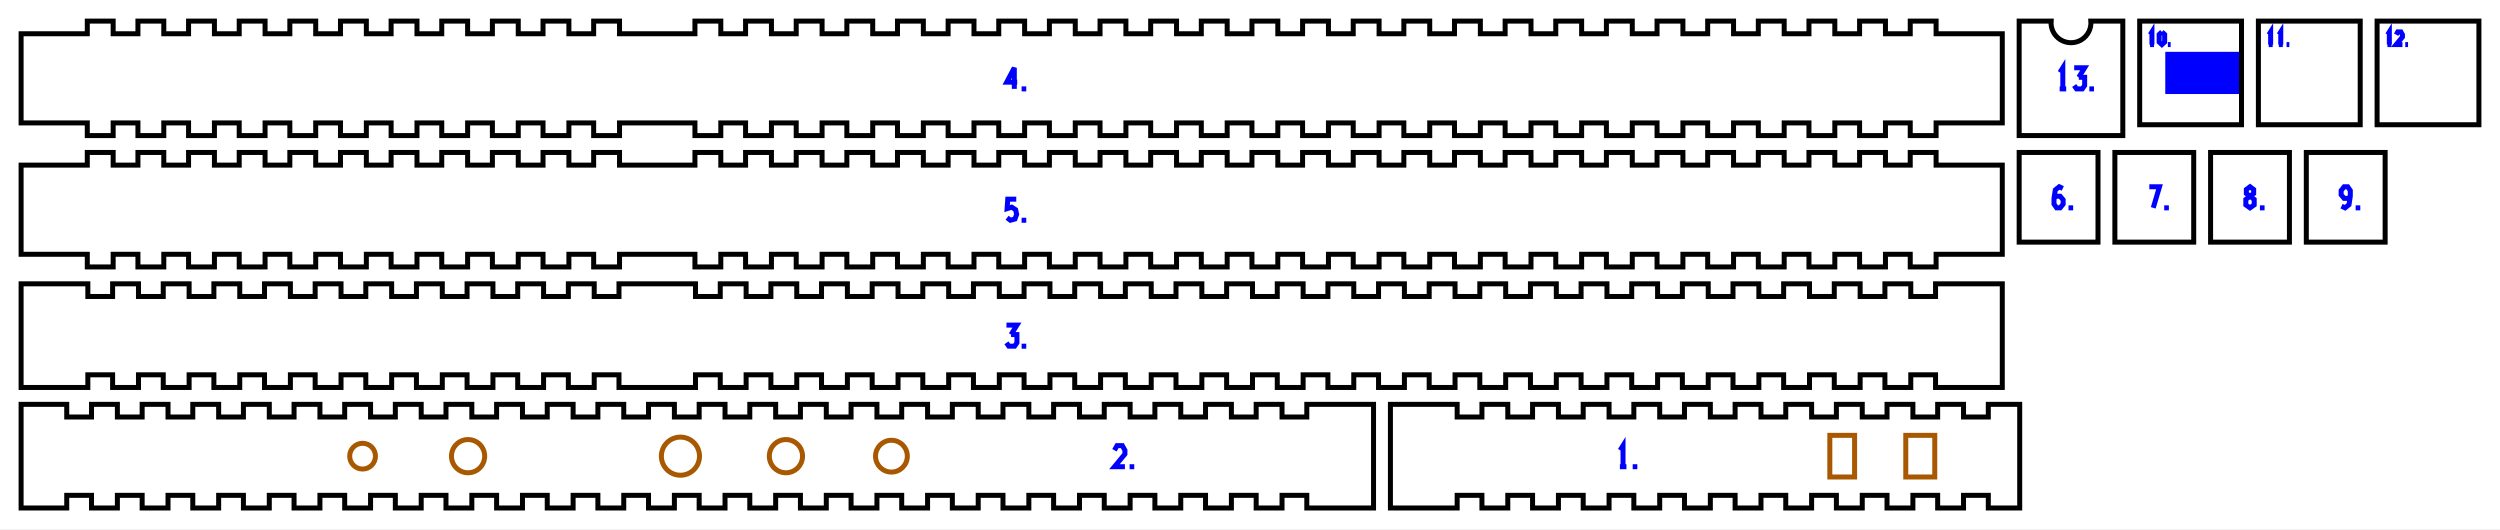
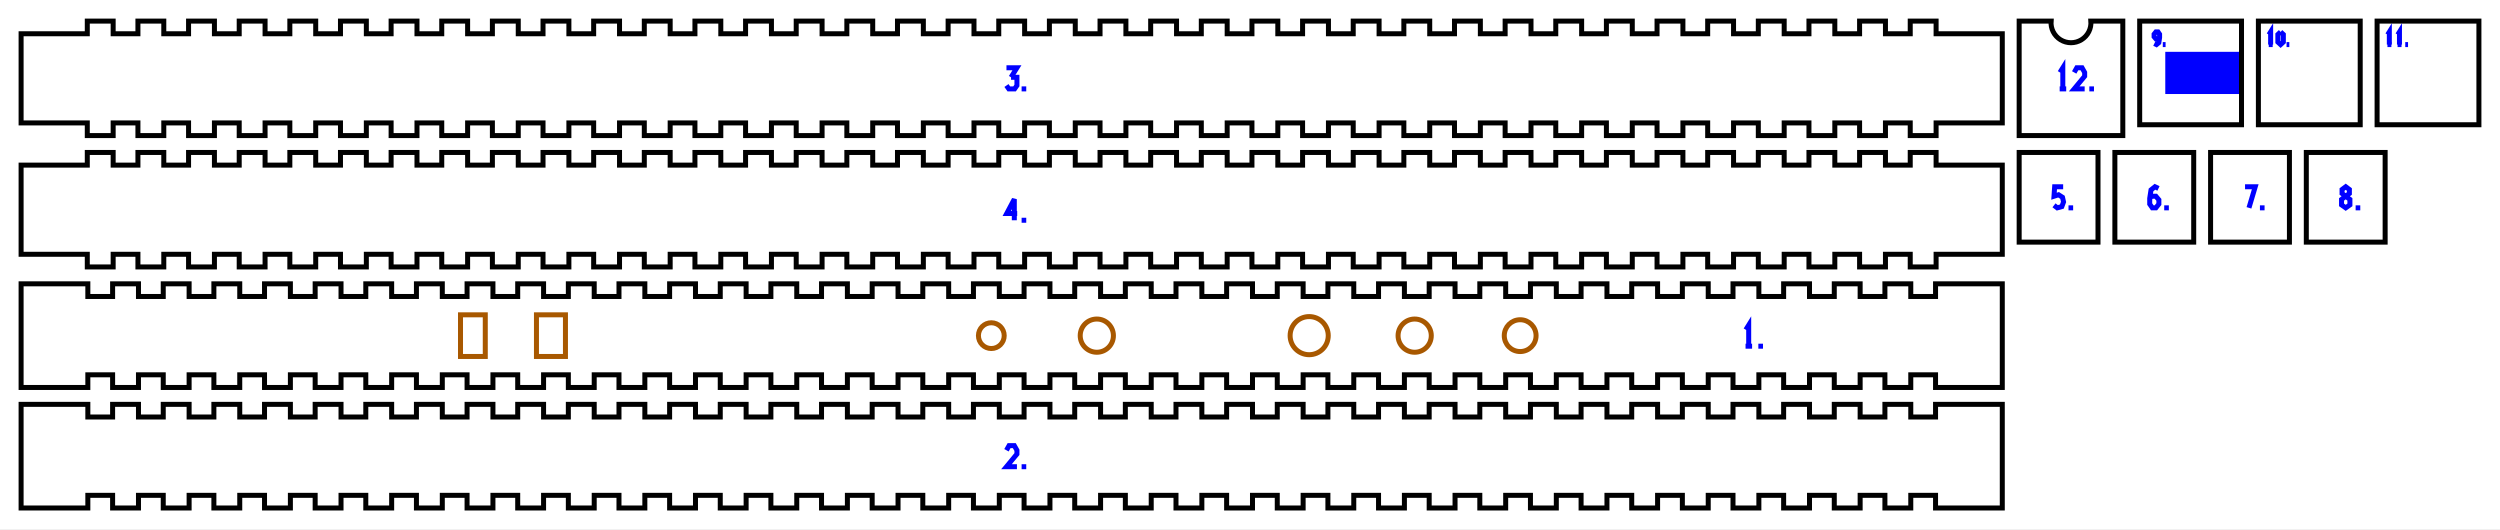
<svg xmlns="http://www.w3.org/2000/svg" width="592.45mm" height="125.38mm" viewBox="0 0 592.45 125.38">
  <rect x="0.0" y="0.0" width="592.45" height="125.38" fill="#ffffff" />
  <g fill="none" stroke="#0000ff" stroke-width="1.185">
-     <path d="M 240.371,21.065 L 240.371,16.065 L 238.573,19.465 L 241.053,19.465" />
+     <path d="M 238.511,16.065 L 240.991,16.065 L 239.596,18.315" />
+     <path d="M 239.596,18.315 L 240.991,18.315 L 240.991,20.265 L 240.433,21.065 L 239.069,21.065 L 238.511,20.265" />
    <path d="M 242.101,21.065 L 243.201,21.065" />
    <path d="M 488.162,17.165 L 488.844,16.065 L 488.844,21.065" />
    <path d="M 488.100,21.065 L 489.650,21.065" />
-     <path d="M 491.542,16.065 L 494.022,16.065 L 492.627,18.315" />
-     <path d="M 492.627,18.315 L 494.022,18.315 L 494.022,20.265 L 493.464,21.065 L 492.100,21.065 L 491.542,20.265" />
+     <path d="M 491.542,17.165 L 492.162,16.065 L 493.402,16.065 L 494.022,17.165 L 494.022,18.065 L 491.542,21.065 L 494.022,21.065" />
    <path d="M 495.132,21.065 L 496.232,21.065" />
-     <path d="M 509.556,8.225 L 509.965,7.565 L 509.965,10.565" />
-     <path d="M 509.519,10.565 L 510.449,10.565" />
-     <path d="M 512.328,7.565 L 512.979,8.165 L 512.979,9.965 L 512.328,10.565 L 511.677,9.965 L 511.677,8.165 L 512.328,7.565" />
-     <path d="M 513.738,10.565 L 514.398,10.565" />
+     <path d="M 510.533,10.325 L 511.035,10.565 L 511.593,10.115 L 511.779,8.915 L 511.779,8.105 L 511.407,7.565 L 510.905,7.565 L 510.477,8.105 L 510.477,8.705 L 510.905,9.215 L 511.500,9.215 L 511.779,8.915" />
+     <path d="M 512.538,10.565 L 513.198,10.565" />
    <path d="M 537.686,8.225 L 538.095,7.565 L 538.095,10.565" />
    <path d="M 537.649,10.565 L 538.579,10.565" />
-     <path d="M 540.086,8.225 L 540.495,7.565 L 540.495,10.565" />
-     <path d="M 540.049,10.565 L 540.979,10.565" />
+     <path d="M 540.458,7.565 L 541.109,8.165 L 541.109,9.965 L 540.458,10.565 L 539.807,9.965 L 539.807,8.165 L 540.458,7.565" />
    <path d="M 541.868,10.565 L 542.528,10.565" />
    <path d="M 565.816,8.225 L 566.225,7.565 L 566.225,10.565" />
    <path d="M 565.779,10.565 L 566.709,10.565" />
-     <path d="M 567.844,8.225 L 568.216,7.565 L 568.960,7.565 L 569.332,8.225 L 569.332,8.765 L 567.844,10.565 L 569.332,10.565" />
+     <path d="M 568.216,8.225 L 568.625,7.565 L 568.625,10.565" />
+     <path d="M 568.179,10.565 L 569.109,10.565" />
    <path d="M 569.998,10.565 L 570.658,10.565" />
-     <path d="M 240.836,47.195 L 238.821,47.195 L 238.666,49.445 L 239.751,49.095 L 240.681,49.695 L 240.929,50.795 L 240.526,51.895 L 239.441,52.195 L 238.666,51.595" />
+     <path d="M 240.371,52.195 L 240.371,47.195 L 238.573,50.595 L 241.053,50.595" />
    <path d="M 242.101,52.195 L 243.201,52.195" />
-     <path d="M 488.834,44.655 L 487.997,44.255 L 487.067,45.005 L 486.757,47.005 L 486.757,48.355 L 487.377,49.255 L 488.214,49.255 L 488.927,48.355 L 488.927,47.355 L 488.214,46.505 L 487.222,46.505 L 486.757,47.005" />
+     <path d="M 488.927,44.255 L 486.912,44.255 L 486.757,46.505 L 487.842,46.155 L 488.772,46.755 L 489.020,47.855 L 488.617,48.955 L 487.532,49.255 L 486.757,48.655" />
    <path d="M 490.192,49.255 L 491.292,49.255" />
-     <path d="M 509.346,44.255 L 511.764,44.255 L 510.276,49.255" />
+     <path d="M 511.516,44.655 L 510.679,44.255 L 509.749,45.005 L 509.439,47.005 L 509.439,48.355 L 510.059,49.255 L 510.896,49.255 L 511.609,48.355 L 511.609,47.355 L 510.896,46.505 L 509.904,46.505 L 509.439,47.005" />
    <path d="M 512.874,49.255 L 513.974,49.255" />
-     <path d="M 533.207,46.505 L 532.339,45.855 L 532.339,44.905 L 533.207,44.255 L 534.075,44.905 L 534.075,45.855 L 533.207,46.505 L 532.215,47.255 L 532.215,48.555 L 533.207,49.255 L 534.199,48.555 L 534.199,47.255 L 533.207,46.505" />
+     <path d="M 532.029,44.255 L 534.447,44.255 L 532.959,49.255" />
    <path d="M 535.557,49.255 L 536.657,49.255" />
-     <path d="M 554.897,48.855 L 555.734,49.255 L 556.664,48.505 L 556.974,46.505 L 556.974,45.155 L 556.354,44.255 L 555.517,44.255 L 554.804,45.155 L 554.804,46.155 L 555.517,47.005 L 556.509,47.005 L 556.974,46.505" />
+     <path d="M 555.889,46.505 L 555.021,45.855 L 555.021,44.905 L 555.889,44.255 L 556.757,44.905 L 556.757,45.855 L 555.889,46.505 L 554.897,47.255 L 554.897,48.555 L 555.889,49.255 L 556.881,48.555 L 556.881,47.255 L 555.889,46.505" />
    <path d="M 558.239,49.255 L 559.339,49.255" />
-     <path d="M 238.511,77.041 L 240.991,77.041 L 239.596,79.291" />
-     <path d="M 239.596,79.291 L 240.991,79.291 L 240.991,81.241 L 240.433,82.041 L 239.069,82.041 L 238.511,81.241" />
-     <path d="M 242.101,82.041 L 243.201,82.041" />
-     <path d="M 264.103,106.703 L 264.723,105.603 L 265.963,105.603 L 266.583,106.703 L 266.583,107.603 L 264.103,110.603 L 266.583,110.603" />
-     <path d="M 267.693,110.603 L 268.793,110.603" />
-     <path d="M 383.946,106.703 L 384.628,105.603 L 384.628,110.603" />
-     <path d="M 383.884,110.603 L 385.434,110.603" />
-     <path d="M 386.916,110.603 L 388.016,110.603" />
+     <path d="M 413.723,78.141 L 414.405,77.041 L 414.405,82.041" />
+     <path d="M 413.661,82.041 L 415.211,82.041" />
+     <path d="M 416.693,82.041 L 417.793,82.041" />
+     <path d="M 238.511,106.703 L 239.131,105.603 L 240.371,105.603 L 240.991,106.703 L 240.991,107.603 L 238.511,110.603 L 240.991,110.603" />
+     <path d="M 242.101,110.603 L 243.201,110.603" />
  </g>
  <g fill="#0000ff" stroke="none">
    <path d="M 513.128,12.281 L 531.128,12.281 L 531.128,22.281 L 513.128,22.281 Z" />
  </g>
  <g fill="none" stroke="#a85800" stroke-width="1.185">
-     <circle cx="211.250" cy="108.103" r="3.769" />
-     <circle cx="186.250" cy="108.103" r="3.935" />
-     <circle cx="161.250" cy="108.103" r="4.517" />
-     <circle cx="110.923" cy="108.103" r="3.935" />
-     <circle cx="85.923" cy="108.103" r="3.054" />
-     <path d="M 433.631,103.168 L 439.501,103.168 L 439.501,113.038 L 433.631,113.038 Z" />
-     <path d="M 451.631,103.168 L 458.501,103.168 L 458.501,113.038 L 451.631,113.038 Z" />
+     <path d="M 109.130,74.606 L 115.000,74.606 L 115.000,84.476 L 109.130,84.476 Z" />
+     <path d="M 127.130,74.606 L 134.000,74.606 L 134.000,84.476 L 127.130,84.476 Z" />
+     <circle cx="360.250" cy="79.541" r="3.769" />
+     <circle cx="335.250" cy="79.541" r="3.935" />
+     <circle cx="310.250" cy="79.541" r="4.517" />
+     <circle cx="259.923" cy="79.541" r="3.935" />
+     <circle cx="234.923" cy="79.541" r="3.054" />
  </g>
  <g fill="none" stroke="#000000" stroke-width="1.185">
-     <path d="M 5.000,8.000 L 20.686,8.000 L 20.686,5.000 L 26.816,5.000 L 26.816,8.000 L 32.686,8.000 L 32.686,5.000 L 38.816,5.000 L 38.816,8.000 L 44.686,8.000 L 44.686,5.000 L 50.816,5.000 L 50.816,8.000 L 56.686,8.000 L 56.686,5.000 L 62.816,5.000 L 62.816,8.000 L 68.686,8.000 L 68.686,5.000 L 74.816,5.000 L 74.816,8.000 L 80.686,8.000 L 80.686,5.000 L 86.816,5.000 L 86.816,8.000 L 92.686,8.000 L 92.686,5.000 L 98.816,5.000 L 98.816,8.000 L 104.686,8.000 L 104.686,5.000 L 110.816,5.000 L 110.816,8.000 L 116.686,8.000 L 116.686,5.000 L 122.816,5.000 L 122.816,8.000 L 128.686,8.000 L 128.686,5.000 L 134.816,5.000 L 134.816,8.000 L 140.686,8.000 L 140.686,5.000 L 146.816,5.000 L 146.816,8.000 L 164.686,8.000 L 164.686,5.000 L 170.816,5.000 L 170.816,8.000 L 176.686,8.000 L 176.686,5.000 L 182.816,5.000 L 182.816,8.000 L 188.686,8.000 L 188.686,5.000 L 194.816,5.000 L 194.816,8.000 L 200.686,8.000 L 200.686,5.000 L 206.816,5.000 L 206.816,8.000 L 212.686,8.000 L 212.686,5.000 L 218.816,5.000 L 218.816,8.000 L 224.686,8.000 L 224.686,5.000 L 230.816,5.000 L 230.816,8.000 L 236.686,8.000 L 236.686,5.000 L 242.816,5.000 L 242.816,8.000 L 248.686,8.000 L 248.686,5.000 L 254.816,5.000 L 254.816,8.000 L 260.686,8.000 L 260.686,5.000 L 266.816,5.000 L 266.816,8.000 L 272.686,8.000 L 272.686,5.000 L 278.816,5.000 L 278.816,8.000 L 284.686,8.000 L 284.686,5.000 L 290.816,5.000 L 290.816,8.000 L 296.686,8.000 L 296.686,5.000 L 302.816,5.000 L 302.816,8.000 L 308.686,8.000 L 308.686,5.000 L 314.816,5.000 L 314.816,8.000 L 320.686,8.000 L 320.686,5.000 L 326.816,5.000 L 326.816,8.000 L 332.686,8.000 L 332.686,5.000 L 338.816,5.000 L 338.816,8.000 L 344.686,8.000 L 344.686,5.000 L 350.816,5.000 L 350.816,8.000 L 356.686,8.000 L 356.686,5.000 L 362.816,5.000 L 362.816,8.000 L 368.686,8.000 L 368.686,5.000 L 374.816,5.000 L 374.816,8.000 L 380.686,8.000 L 380.686,5.000 L 386.816,5.000 L 386.816,8.000 L 392.686,8.000 L 392.686,5.000 L 398.816,5.000 L 398.816,8.000 L 404.686,8.000 L 404.686,5.000 L 410.816,5.000 L 410.816,8.000 L 416.686,8.000 L 416.686,5.000 L 422.816,5.000 L 422.816,8.000 L 428.686,8.000 L 428.686,5.000 L 434.816,5.000 L 434.816,8.000 L 440.686,8.000 L 440.686,5.000 L 446.816,5.000 L 446.816,8.000 L 452.686,8.000 L 452.686,5.000 L 458.816,5.000 L 458.816,8.000 L 474.501,8.000 L 474.501,29.130 L 458.816,29.130 L 458.816,32.130 L 452.686,32.130 L 452.686,29.130 L 446.816,29.130 L 446.816,32.130 L 440.686,32.130 L 440.686,29.130 L 434.816,29.130 L 434.816,32.130 L 428.686,32.130 L 428.686,29.130 L 422.816,29.130 L 422.816,32.130 L 416.686,32.130 L 416.686,29.130 L 410.816,29.130 L 410.816,32.130 L 404.686,32.130 L 404.686,29.130 L 398.816,29.130 L 398.816,32.130 L 392.686,32.130 L 392.686,29.130 L 386.816,29.130 L 386.816,32.130 L 380.686,32.130 L 380.686,29.130 L 374.816,29.130 L 374.816,32.130 L 368.686,32.130 L 368.686,29.130 L 362.816,29.130 L 362.816,32.130 L 356.686,32.130 L 356.686,29.130 L 350.816,29.130 L 350.816,32.130 L 344.686,32.130 L 344.686,29.130 L 338.816,29.130 L 338.816,32.130 L 332.686,32.130 L 332.686,29.130 L 326.816,29.130 L 326.816,32.130 L 320.686,32.130 L 320.686,29.130 L 314.816,29.130 L 314.816,32.130 L 308.686,32.130 L 308.686,29.130 L 302.816,29.130 L 302.816,32.130 L 296.686,32.130 L 296.686,29.130 L 290.816,29.130 L 290.816,32.130 L 284.686,32.130 L 284.686,29.130 L 278.816,29.130 L 278.816,32.130 L 272.686,32.130 L 272.686,29.130 L 266.816,29.130 L 266.816,32.130 L 260.686,32.130 L 260.686,29.130 L 254.816,29.130 L 254.816,32.130 L 248.686,32.130 L 248.686,29.130 L 242.816,29.130 L 242.816,32.130 L 236.686,32.130 L 236.686,29.130 L 230.816,29.130 L 230.816,32.130 L 224.686,32.130 L 224.686,29.130 L 218.816,29.130 L 218.816,32.130 L 212.686,32.130 L 212.686,29.130 L 206.816,29.130 L 206.816,32.130 L 200.686,32.130 L 200.686,29.130 L 194.816,29.130 L 194.816,32.130 L 188.686,32.130 L 188.686,29.130 L 182.816,29.130 L 182.816,32.130 L 176.686,32.130 L 176.686,29.130 L 170.816,29.130 L 170.816,32.130 L 164.686,32.130 L 164.686,29.130 L 146.816,29.130 L 146.816,32.130 L 140.686,32.130 L 140.686,29.130 L 134.816,29.130 L 134.816,32.130 L 128.686,32.130 L 128.686,29.130 L 122.816,29.130 L 122.816,32.130 L 116.686,32.130 L 116.686,29.130 L 110.816,29.130 L 110.816,32.130 L 104.686,32.130 L 104.686,29.130 L 98.816,29.130 L 98.816,32.130 L 92.686,32.130 L 92.686,29.130 L 86.816,29.130 L 86.816,32.130 L 80.686,32.130 L 80.686,29.130 L 74.816,29.130 L 74.816,32.130 L 68.686,32.130 L 68.686,29.130 L 62.816,29.130 L 62.816,32.130 L 56.686,32.130 L 56.686,29.130 L 50.816,29.130 L 50.816,32.130 L 44.686,32.130 L 44.686,29.130 L 38.816,29.130 L 38.816,32.130 L 32.686,32.130 L 32.686,29.130 L 26.816,29.130 L 26.816,32.130 L 20.686,32.130 L 20.686,29.130 L 5.000,29.130 Z" />
+     <path d="M 5.000,8.000 L 20.686,8.000 L 20.686,5.000 L 26.816,5.000 L 26.816,8.000 L 32.686,8.000 L 32.686,5.000 L 38.816,5.000 L 38.816,8.000 L 44.686,8.000 L 44.686,5.000 L 50.816,5.000 L 50.816,8.000 L 56.686,8.000 L 56.686,5.000 L 62.816,5.000 L 62.816,8.000 L 68.686,8.000 L 68.686,5.000 L 74.816,5.000 L 74.816,8.000 L 80.686,8.000 L 80.686,5.000 L 86.816,5.000 L 86.816,8.000 L 92.686,8.000 L 92.686,5.000 L 98.816,5.000 L 98.816,8.000 L 104.686,8.000 L 104.686,5.000 L 110.816,5.000 L 110.816,8.000 L 116.686,8.000 L 116.686,5.000 L 122.816,5.000 L 122.816,8.000 L 128.686,8.000 L 128.686,5.000 L 134.816,5.000 L 134.816,8.000 L 140.686,8.000 L 140.686,5.000 L 146.816,5.000 L 146.816,8.000 L 152.686,8.000 L 152.686,5.000 L 158.816,5.000 L 158.816,8.000 L 164.686,8.000 L 164.686,5.000 L 170.816,5.000 L 170.816,8.000 L 176.686,8.000 L 176.686,5.000 L 182.816,5.000 L 182.816,8.000 L 188.686,8.000 L 188.686,5.000 L 194.816,5.000 L 194.816,8.000 L 200.686,8.000 L 200.686,5.000 L 206.816,5.000 L 206.816,8.000 L 212.686,8.000 L 212.686,5.000 L 218.816,5.000 L 218.816,8.000 L 224.686,8.000 L 224.686,5.000 L 230.816,5.000 L 230.816,8.000 L 236.686,8.000 L 236.686,5.000 L 242.816,5.000 L 242.816,8.000 L 248.686,8.000 L 248.686,5.000 L 254.816,5.000 L 254.816,8.000 L 260.686,8.000 L 260.686,5.000 L 266.816,5.000 L 266.816,8.000 L 272.686,8.000 L 272.686,5.000 L 278.816,5.000 L 278.816,8.000 L 284.686,8.000 L 284.686,5.000 L 290.816,5.000 L 290.816,8.000 L 296.686,8.000 L 296.686,5.000 L 302.816,5.000 L 302.816,8.000 L 308.686,8.000 L 308.686,5.000 L 314.816,5.000 L 314.816,8.000 L 320.686,8.000 L 320.686,5.000 L 326.816,5.000 L 326.816,8.000 L 332.686,8.000 L 332.686,5.000 L 338.816,5.000 L 338.816,8.000 L 344.686,8.000 L 344.686,5.000 L 350.816,5.000 L 350.816,8.000 L 356.686,8.000 L 356.686,5.000 L 362.816,5.000 L 362.816,8.000 L 368.686,8.000 L 368.686,5.000 L 374.816,5.000 L 374.816,8.000 L 380.686,8.000 L 380.686,5.000 L 386.816,5.000 L 386.816,8.000 L 392.686,8.000 L 392.686,5.000 L 398.816,5.000 L 398.816,8.000 L 404.686,8.000 L 404.686,5.000 L 410.816,5.000 L 410.816,8.000 L 416.686,8.000 L 416.686,5.000 L 422.816,5.000 L 422.816,8.000 L 428.686,8.000 L 428.686,5.000 L 434.816,5.000 L 434.816,8.000 L 440.686,8.000 L 440.686,5.000 L 446.816,5.000 L 446.816,8.000 L 452.686,8.000 L 452.686,5.000 L 458.816,5.000 L 458.816,8.000 L 474.501,8.000 L 474.501,29.130 L 458.816,29.130 L 458.816,32.130 L 452.686,32.130 L 452.686,29.130 L 446.816,29.130 L 446.816,32.130 L 440.686,32.130 L 440.686,29.130 L 434.816,29.130 L 434.816,32.130 L 428.686,32.130 L 428.686,29.130 L 422.816,29.130 L 422.816,32.130 L 416.686,32.130 L 416.686,29.130 L 410.816,29.130 L 410.816,32.130 L 404.686,32.130 L 404.686,29.130 L 398.816,29.130 L 398.816,32.130 L 392.686,32.130 L 392.686,29.130 L 386.816,29.130 L 386.816,32.130 L 380.686,32.130 L 380.686,29.130 L 374.816,29.130 L 374.816,32.130 L 368.686,32.130 L 368.686,29.130 L 362.816,29.130 L 362.816,32.130 L 356.686,32.130 L 356.686,29.130 L 350.816,29.130 L 350.816,32.130 L 344.686,32.130 L 344.686,29.130 L 338.816,29.130 L 338.816,32.130 L 332.686,32.130 L 332.686,29.130 L 326.816,29.130 L 326.816,32.130 L 320.686,32.130 L 320.686,29.130 L 314.816,29.130 L 314.816,32.130 L 308.686,32.130 L 308.686,29.130 L 302.816,29.130 L 302.816,32.130 L 296.686,32.130 L 296.686,29.130 L 290.816,29.130 L 290.816,32.130 L 284.686,32.130 L 284.686,29.130 L 278.816,29.130 L 278.816,32.130 L 272.686,32.130 L 272.686,29.130 L 266.816,29.130 L 266.816,32.130 L 260.686,32.130 L 260.686,29.130 L 254.816,29.130 L 254.816,32.130 L 248.686,32.130 L 248.686,29.130 L 242.816,29.130 L 242.816,32.130 L 236.686,32.130 L 236.686,29.130 L 230.816,29.130 L 230.816,32.130 L 224.686,32.130 L 224.686,29.130 L 218.816,29.130 L 218.816,32.130 L 212.686,32.130 L 212.686,29.130 L 206.816,29.130 L 206.816,32.130 L 200.686,32.130 L 200.686,29.130 L 194.816,29.130 L 194.816,32.130 L 188.686,32.130 L 188.686,29.130 L 182.816,29.130 L 182.816,32.130 L 176.686,32.130 L 176.686,29.130 L 170.816,29.130 L 170.816,32.130 L 164.686,32.130 L 164.686,29.130 L 158.816,29.130 L 158.816,32.130 L 152.686,32.130 L 152.686,29.130 L 146.816,29.130 L 146.816,32.130 L 140.686,32.130 L 140.686,29.130 L 134.816,29.130 L 134.816,32.130 L 128.686,32.130 L 128.686,29.130 L 122.816,29.130 L 122.816,32.130 L 116.686,32.130 L 116.686,29.130 L 110.816,29.130 L 110.816,32.130 L 104.686,32.130 L 104.686,29.130 L 98.816,29.130 L 98.816,32.130 L 92.686,32.130 L 92.686,29.130 L 86.816,29.130 L 86.816,32.130 L 80.686,32.130 L 80.686,29.130 L 74.816,29.130 L 74.816,32.130 L 68.686,32.130 L 68.686,29.130 L 62.816,29.130 L 62.816,32.130 L 56.686,32.130 L 56.686,29.130 L 50.816,29.130 L 50.816,32.130 L 44.686,32.130 L 44.686,29.130 L 38.816,29.130 L 38.816,32.130 L 32.686,32.130 L 32.686,29.130 L 26.816,29.130 L 26.816,32.130 L 20.686,32.130 L 20.686,29.130 L 5.000,29.130 Z" />
    <path d="M 478.501,5.000 L 486.069,5.000 A 4.730 4.730 0 1 0 495.496,5.000 L 503.063,5.000 L 503.063,32.130 L 478.501,32.130 Z" />
    <path d="M 507.063,5.000 L 531.193,5.000 L 531.193,29.562 L 507.063,29.562 Z" />
    <path d="M 535.193,5.000 L 559.323,5.000 L 559.323,29.562 L 535.193,29.562 Z" />
    <path d="M 563.323,5.000 L 587.453,5.000 L 587.453,29.562 L 563.323,29.562 Z" />
-     <path d="M 5.000,39.130 L 20.686,39.130 L 20.686,36.130 L 26.816,36.130 L 26.816,39.130 L 32.686,39.130 L 32.686,36.130 L 38.816,36.130 L 38.816,39.130 L 44.686,39.130 L 44.686,36.130 L 50.816,36.130 L 50.816,39.130 L 56.686,39.130 L 56.686,36.130 L 62.816,36.130 L 62.816,39.130 L 68.686,39.130 L 68.686,36.130 L 74.816,36.130 L 74.816,39.130 L 80.686,39.130 L 80.686,36.130 L 86.816,36.130 L 86.816,39.130 L 92.686,39.130 L 92.686,36.130 L 98.816,36.130 L 98.816,39.130 L 104.686,39.130 L 104.686,36.130 L 110.816,36.130 L 110.816,39.130 L 116.686,39.130 L 116.686,36.130 L 122.816,36.130 L 122.816,39.130 L 128.686,39.130 L 128.686,36.130 L 134.816,36.130 L 134.816,39.130 L 140.686,39.130 L 140.686,36.130 L 146.816,36.130 L 146.816,39.130 L 164.686,39.130 L 164.686,36.130 L 170.816,36.130 L 170.816,39.130 L 176.686,39.130 L 176.686,36.130 L 182.816,36.130 L 182.816,39.130 L 188.686,39.130 L 188.686,36.130 L 194.816,36.130 L 194.816,39.130 L 200.686,39.130 L 200.686,36.130 L 206.816,36.130 L 206.816,39.130 L 212.686,39.130 L 212.686,36.130 L 218.816,36.130 L 218.816,39.130 L 224.686,39.130 L 224.686,36.130 L 230.816,36.130 L 230.816,39.130 L 236.686,39.130 L 236.686,36.130 L 242.816,36.130 L 242.816,39.130 L 248.686,39.130 L 248.686,36.130 L 254.816,36.130 L 254.816,39.130 L 260.686,39.130 L 260.686,36.130 L 266.816,36.130 L 266.816,39.130 L 272.686,39.130 L 272.686,36.130 L 278.816,36.130 L 278.816,39.130 L 284.686,39.130 L 284.686,36.130 L 290.816,36.130 L 290.816,39.130 L 296.686,39.130 L 296.686,36.130 L 302.816,36.130 L 302.816,39.130 L 308.686,39.130 L 308.686,36.130 L 314.816,36.130 L 314.816,39.130 L 320.686,39.130 L 320.686,36.130 L 326.816,36.130 L 326.816,39.130 L 332.686,39.130 L 332.686,36.130 L 338.816,36.130 L 338.816,39.130 L 344.686,39.130 L 344.686,36.130 L 350.816,36.130 L 350.816,39.130 L 356.686,39.130 L 356.686,36.130 L 362.816,36.130 L 362.816,39.130 L 368.686,39.130 L 368.686,36.130 L 374.816,36.130 L 374.816,39.130 L 380.686,39.130 L 380.686,36.130 L 386.816,36.130 L 386.816,39.130 L 392.686,39.130 L 392.686,36.130 L 398.816,36.130 L 398.816,39.130 L 404.686,39.130 L 404.686,36.130 L 410.816,36.130 L 410.816,39.130 L 416.686,39.130 L 416.686,36.130 L 422.816,36.130 L 422.816,39.130 L 428.686,39.130 L 428.686,36.130 L 434.816,36.130 L 434.816,39.130 L 440.686,39.130 L 440.686,36.130 L 446.816,36.130 L 446.816,39.130 L 452.686,39.130 L 452.686,36.130 L 458.816,36.130 L 458.816,39.130 L 474.501,39.130 L 474.501,60.260 L 458.816,60.260 L 458.816,63.260 L 452.686,63.260 L 452.686,60.260 L 446.816,60.260 L 446.816,63.260 L 440.686,63.260 L 440.686,60.260 L 434.816,60.260 L 434.816,63.260 L 428.686,63.260 L 428.686,60.260 L 422.816,60.260 L 422.816,63.260 L 416.686,63.260 L 416.686,60.260 L 410.816,60.260 L 410.816,63.260 L 404.686,63.260 L 404.686,60.260 L 398.816,60.260 L 398.816,63.260 L 392.686,63.260 L 392.686,60.260 L 386.816,60.260 L 386.816,63.260 L 380.686,63.260 L 380.686,60.260 L 374.816,60.260 L 374.816,63.260 L 368.686,63.260 L 368.686,60.260 L 362.816,60.260 L 362.816,63.260 L 356.686,63.260 L 356.686,60.260 L 350.816,60.260 L 350.816,63.260 L 344.686,63.260 L 344.686,60.260 L 338.816,60.260 L 338.816,63.260 L 332.686,63.260 L 332.686,60.260 L 326.816,60.260 L 326.816,63.260 L 320.686,63.260 L 320.686,60.260 L 314.816,60.260 L 314.816,63.260 L 308.686,63.260 L 308.686,60.260 L 302.816,60.260 L 302.816,63.260 L 296.686,63.260 L 296.686,60.260 L 290.816,60.260 L 290.816,63.260 L 284.686,63.260 L 284.686,60.260 L 278.816,60.260 L 278.816,63.260 L 272.686,63.260 L 272.686,60.260 L 266.816,60.260 L 266.816,63.260 L 260.686,63.260 L 260.686,60.260 L 254.816,60.260 L 254.816,63.260 L 248.686,63.260 L 248.686,60.260 L 242.816,60.260 L 242.816,63.260 L 236.686,63.260 L 236.686,60.260 L 230.816,60.260 L 230.816,63.260 L 224.686,63.260 L 224.686,60.260 L 218.816,60.260 L 218.816,63.260 L 212.686,63.260 L 212.686,60.260 L 206.816,60.260 L 206.816,63.260 L 200.686,63.260 L 200.686,60.260 L 194.816,60.260 L 194.816,63.260 L 188.686,63.260 L 188.686,60.260 L 182.816,60.260 L 182.816,63.260 L 176.686,63.260 L 176.686,60.260 L 170.816,60.260 L 170.816,63.260 L 164.686,63.260 L 164.686,60.260 L 146.816,60.260 L 146.816,63.260 L 140.686,63.260 L 140.686,60.260 L 134.816,60.260 L 134.816,63.260 L 128.686,63.260 L 128.686,60.260 L 122.816,60.260 L 122.816,63.260 L 116.686,63.260 L 116.686,60.260 L 110.816,60.260 L 110.816,63.260 L 104.686,63.260 L 104.686,60.260 L 98.816,60.260 L 98.816,63.260 L 92.686,63.260 L 92.686,60.260 L 86.816,60.260 L 86.816,63.260 L 80.686,63.260 L 80.686,60.260 L 74.816,60.260 L 74.816,63.260 L 68.686,63.260 L 68.686,60.260 L 62.816,60.260 L 62.816,63.260 L 56.686,63.260 L 56.686,60.260 L 50.816,60.260 L 50.816,63.260 L 44.686,63.260 L 44.686,60.260 L 38.816,60.260 L 38.816,63.260 L 32.686,63.260 L 32.686,60.260 L 26.816,60.260 L 26.816,63.260 L 20.686,63.260 L 20.686,60.260 L 5.000,60.260 Z" />
+     <path d="M 5.000,39.130 L 20.686,39.130 L 20.686,36.130 L 26.816,36.130 L 26.816,39.130 L 32.686,39.130 L 32.686,36.130 L 38.816,36.130 L 38.816,39.130 L 44.686,39.130 L 44.686,36.130 L 50.816,36.130 L 50.816,39.130 L 56.686,39.130 L 56.686,36.130 L 62.816,36.130 L 62.816,39.130 L 68.686,39.130 L 68.686,36.130 L 74.816,36.130 L 74.816,39.130 L 80.686,39.130 L 80.686,36.130 L 86.816,36.130 L 86.816,39.130 L 92.686,39.130 L 92.686,36.130 L 98.816,36.130 L 98.816,39.130 L 104.686,39.130 L 104.686,36.130 L 110.816,36.130 L 110.816,39.130 L 116.686,39.130 L 116.686,36.130 L 122.816,36.130 L 122.816,39.130 L 128.686,39.130 L 128.686,36.130 L 134.816,36.130 L 134.816,39.130 L 140.686,39.130 L 140.686,36.130 L 146.816,36.130 L 146.816,39.130 L 152.686,39.130 L 152.686,36.130 L 158.816,36.130 L 158.816,39.130 L 164.686,39.130 L 164.686,36.130 L 170.816,36.130 L 170.816,39.130 L 176.686,39.130 L 176.686,36.130 L 182.816,36.130 L 182.816,39.130 L 188.686,39.130 L 188.686,36.130 L 194.816,36.130 L 194.816,39.130 L 200.686,39.130 L 200.686,36.130 L 206.816,36.130 L 206.816,39.130 L 212.686,39.130 L 212.686,36.130 L 218.816,36.130 L 218.816,39.130 L 224.686,39.130 L 224.686,36.130 L 230.816,36.130 L 230.816,39.130 L 236.686,39.130 L 236.686,36.130 L 242.816,36.130 L 242.816,39.130 L 248.686,39.130 L 248.686,36.130 L 254.816,36.130 L 254.816,39.130 L 260.686,39.130 L 260.686,36.130 L 266.816,36.130 L 266.816,39.130 L 272.686,39.130 L 272.686,36.130 L 278.816,36.130 L 278.816,39.130 L 284.686,39.130 L 284.686,36.130 L 290.816,36.130 L 290.816,39.130 L 296.686,39.130 L 296.686,36.130 L 302.816,36.130 L 302.816,39.130 L 308.686,39.130 L 308.686,36.130 L 314.816,36.130 L 314.816,39.130 L 320.686,39.130 L 320.686,36.130 L 326.816,36.130 L 326.816,39.130 L 332.686,39.130 L 332.686,36.130 L 338.816,36.130 L 338.816,39.130 L 344.686,39.130 L 344.686,36.130 L 350.816,36.130 L 350.816,39.130 L 356.686,39.130 L 356.686,36.130 L 362.816,36.130 L 362.816,39.130 L 368.686,39.130 L 368.686,36.130 L 374.816,36.130 L 374.816,39.130 L 380.686,39.130 L 380.686,36.130 L 386.816,36.130 L 386.816,39.130 L 392.686,39.130 L 392.686,36.130 L 398.816,36.130 L 398.816,39.130 L 404.686,39.130 L 404.686,36.130 L 410.816,36.130 L 410.816,39.130 L 416.686,39.130 L 416.686,36.130 L 422.816,36.130 L 422.816,39.130 L 428.686,39.130 L 428.686,36.130 L 434.816,36.130 L 434.816,39.130 L 440.686,39.130 L 440.686,36.130 L 446.816,36.130 L 446.816,39.130 L 452.686,39.130 L 452.686,36.130 L 458.816,36.130 L 458.816,39.130 L 474.501,39.130 L 474.501,60.260 L 458.816,60.260 L 458.816,63.260 L 452.686,63.260 L 452.686,60.260 L 446.816,60.260 L 446.816,63.260 L 440.686,63.260 L 440.686,60.260 L 434.816,60.260 L 434.816,63.260 L 428.686,63.260 L 428.686,60.260 L 422.816,60.260 L 422.816,63.260 L 416.686,63.260 L 416.686,60.260 L 410.816,60.260 L 410.816,63.260 L 404.686,63.260 L 404.686,60.260 L 398.816,60.260 L 398.816,63.260 L 392.686,63.260 L 392.686,60.260 L 386.816,60.260 L 386.816,63.260 L 380.686,63.260 L 380.686,60.260 L 374.816,60.260 L 374.816,63.260 L 368.686,63.260 L 368.686,60.260 L 362.816,60.260 L 362.816,63.260 L 356.686,63.260 L 356.686,60.260 L 350.816,60.260 L 350.816,63.260 L 344.686,63.260 L 344.686,60.260 L 338.816,60.260 L 338.816,63.260 L 332.686,63.260 L 332.686,60.260 L 326.816,60.260 L 326.816,63.260 L 320.686,63.260 L 320.686,60.260 L 314.816,60.260 L 314.816,63.260 L 308.686,63.260 L 308.686,60.260 L 302.816,60.260 L 302.816,63.260 L 296.686,63.260 L 296.686,60.260 L 290.816,60.260 L 290.816,63.260 L 284.686,63.260 L 284.686,60.260 L 278.816,60.260 L 278.816,63.260 L 272.686,63.260 L 272.686,60.260 L 266.816,60.260 L 266.816,63.260 L 260.686,63.260 L 260.686,60.260 L 254.816,60.260 L 254.816,63.260 L 248.686,63.260 L 248.686,60.260 L 242.816,60.260 L 242.816,63.260 L 236.686,63.260 L 236.686,60.260 L 230.816,60.260 L 230.816,63.260 L 224.686,63.260 L 224.686,60.260 L 218.816,60.260 L 218.816,63.260 L 212.686,63.260 L 212.686,60.260 L 206.816,60.260 L 206.816,63.260 L 200.686,63.260 L 200.686,60.260 L 194.816,60.260 L 194.816,63.260 L 188.686,63.260 L 188.686,60.260 L 182.816,60.260 L 182.816,63.260 L 176.686,63.260 L 176.686,60.260 L 170.816,60.260 L 170.816,63.260 L 164.686,63.260 L 164.686,60.260 L 158.816,60.260 L 158.816,63.260 L 152.686,63.260 L 152.686,60.260 L 146.816,60.260 L 146.816,63.260 L 140.686,63.260 L 140.686,60.260 L 134.816,60.260 L 134.816,63.260 L 128.686,63.260 L 128.686,60.260 L 122.816,60.260 L 122.816,63.260 L 116.686,63.260 L 116.686,60.260 L 110.816,60.260 L 110.816,63.260 L 104.686,63.260 L 104.686,60.260 L 98.816,60.260 L 98.816,63.260 L 92.686,63.260 L 92.686,60.260 L 86.816,60.260 L 86.816,63.260 L 80.686,63.260 L 80.686,60.260 L 74.816,60.260 L 74.816,63.260 L 68.686,63.260 L 68.686,60.260 L 62.816,60.260 L 62.816,63.260 L 56.686,63.260 L 56.686,60.260 L 50.816,60.260 L 50.816,63.260 L 44.686,63.260 L 44.686,60.260 L 38.816,60.260 L 38.816,63.260 L 32.686,63.260 L 32.686,60.260 L 26.816,60.260 L 26.816,63.260 L 20.686,63.260 L 20.686,60.260 L 5.000,60.260 Z" />
    <path d="M 478.501,36.130 L 497.183,36.130 L 497.183,57.380 L 478.501,57.380 Z" />
    <path d="M 501.183,36.130 L 519.865,36.130 L 519.865,57.380 L 501.183,57.380 Z" />
    <path d="M 523.865,36.130 L 542.548,36.130 L 542.548,57.380 L 523.865,57.380 Z" />
    <path d="M 546.548,36.130 L 565.230,36.130 L 565.230,57.380 L 546.548,57.380 Z" />
-     <path d="M 5.000,67.260 L 20.816,67.260 L 20.816,70.260 L 26.686,70.260 L 26.686,67.260 L 32.816,67.260 L 32.816,70.260 L 38.686,70.260 L 38.686,67.260 L 44.816,67.260 L 44.816,70.260 L 50.686,70.260 L 50.686,67.260 L 56.816,67.260 L 56.816,70.260 L 62.686,70.260 L 62.686,67.260 L 68.816,67.260 L 68.816,70.260 L 74.686,70.260 L 74.686,67.260 L 80.816,67.260 L 80.816,70.260 L 86.686,70.260 L 86.686,67.260 L 92.816,67.260 L 92.816,70.260 L 98.686,70.260 L 98.686,67.260 L 104.816,67.260 L 104.816,70.260 L 110.686,70.260 L 110.686,67.260 L 116.816,67.260 L 116.816,70.260 L 122.686,70.260 L 122.686,67.260 L 128.816,67.260 L 128.816,70.260 L 134.686,70.260 L 134.686,67.260 L 140.816,67.260 L 140.816,70.260 L 146.686,70.260 L 146.686,67.260 L 164.816,67.260 L 164.816,70.260 L 170.686,70.260 L 170.686,67.260 L 176.816,67.260 L 176.816,70.260 L 182.686,70.260 L 182.686,67.260 L 188.816,67.260 L 188.816,70.260 L 194.686,70.260 L 194.686,67.260 L 200.816,67.260 L 200.816,70.260 L 206.686,70.260 L 206.686,67.260 L 212.816,67.260 L 212.816,70.260 L 218.686,70.260 L 218.686,67.260 L 224.816,67.260 L 224.816,70.260 L 230.686,70.260 L 230.686,67.260 L 236.816,67.260 L 236.816,70.260 L 242.686,70.260 L 242.686,67.260 L 248.816,67.260 L 248.816,70.260 L 254.686,70.260 L 254.686,67.260 L 260.816,67.260 L 260.816,70.260 L 266.686,70.260 L 266.686,67.260 L 272.816,67.260 L 272.816,70.260 L 278.686,70.260 L 278.686,67.260 L 284.816,67.260 L 284.816,70.260 L 290.686,70.260 L 290.686,67.260 L 296.816,67.260 L 296.816,70.260 L 302.686,70.260 L 302.686,67.260 L 308.816,67.260 L 308.816,70.260 L 314.686,70.260 L 314.686,67.260 L 320.816,67.260 L 320.816,70.260 L 326.686,70.260 L 326.686,67.260 L 332.816,67.260 L 332.816,70.260 L 338.686,70.260 L 338.686,67.260 L 344.816,67.260 L 344.816,70.260 L 350.686,70.260 L 350.686,67.260 L 356.816,67.260 L 356.816,70.260 L 362.686,70.260 L 362.686,67.260 L 368.816,67.260 L 368.816,70.260 L 374.686,70.260 L 374.686,67.260 L 380.816,67.260 L 380.816,70.260 L 386.686,70.260 L 386.686,67.260 L 392.816,67.260 L 392.816,70.260 L 398.686,70.260 L 398.686,67.260 L 404.816,67.260 L 404.816,70.260 L 410.686,70.260 L 410.686,67.260 L 416.816,67.260 L 416.816,70.260 L 422.686,70.260 L 422.686,67.260 L 428.816,67.260 L 428.816,70.260 L 434.686,70.260 L 434.686,67.260 L 440.816,67.260 L 440.816,70.260 L 446.686,70.260 L 446.686,67.260 L 452.816,67.260 L 452.816,70.260 L 458.686,70.260 L 458.686,67.260 L 474.501,67.260 L 474.501,91.822 L 458.686,91.822 L 458.686,88.822 L 452.816,88.822 L 452.816,91.822 L 446.686,91.822 L 446.686,88.822 L 440.816,88.822 L 440.816,91.822 L 434.686,91.822 L 434.686,88.822 L 428.816,88.822 L 428.816,91.822 L 422.686,91.822 L 422.686,88.822 L 416.816,88.822 L 416.816,91.822 L 410.686,91.822 L 410.686,88.822 L 404.816,88.822 L 404.816,91.822 L 398.686,91.822 L 398.686,88.822 L 392.816,88.822 L 392.816,91.822 L 386.686,91.822 L 386.686,88.822 L 380.816,88.822 L 380.816,91.822 L 374.686,91.822 L 374.686,88.822 L 368.816,88.822 L 368.816,91.822 L 362.686,91.822 L 362.686,88.822 L 356.816,88.822 L 356.816,91.822 L 350.686,91.822 L 350.686,88.822 L 344.816,88.822 L 344.816,91.822 L 338.686,91.822 L 338.686,88.822 L 332.816,88.822 L 332.816,91.822 L 326.686,91.822 L 326.686,88.822 L 320.816,88.822 L 320.816,91.822 L 314.686,91.822 L 314.686,88.822 L 308.816,88.822 L 308.816,91.822 L 302.686,91.822 L 302.686,88.822 L 296.816,88.822 L 296.816,91.822 L 290.686,91.822 L 290.686,88.822 L 284.816,88.822 L 284.816,91.822 L 278.686,91.822 L 278.686,88.822 L 272.816,88.822 L 272.816,91.822 L 266.686,91.822 L 266.686,88.822 L 260.816,88.822 L 260.816,91.822 L 254.686,91.822 L 254.686,88.822 L 248.816,88.822 L 248.816,91.822 L 242.686,91.822 L 242.686,88.822 L 236.816,88.822 L 236.816,91.822 L 230.686,91.822 L 230.686,88.822 L 224.816,88.822 L 224.816,91.822 L 218.686,91.822 L 218.686,88.822 L 212.816,88.822 L 212.816,91.822 L 206.686,91.822 L 206.686,88.822 L 200.816,88.822 L 200.816,91.822 L 194.686,91.822 L 194.686,88.822 L 188.816,88.822 L 188.816,91.822 L 182.686,91.822 L 182.686,88.822 L 176.816,88.822 L 176.816,91.822 L 170.686,91.822 L 170.686,88.822 L 164.816,88.822 L 164.816,91.822 L 146.686,91.822 L 146.686,88.822 L 140.816,88.822 L 140.816,91.822 L 134.686,91.822 L 134.686,88.822 L 128.816,88.822 L 128.816,91.822 L 122.686,91.822 L 122.686,88.822 L 116.816,88.822 L 116.816,91.822 L 110.686,91.822 L 110.686,88.822 L 104.816,88.822 L 104.816,91.822 L 98.686,91.822 L 98.686,88.822 L 92.816,88.822 L 92.816,91.822 L 86.686,91.822 L 86.686,88.822 L 80.816,88.822 L 80.816,91.822 L 74.686,91.822 L 74.686,88.822 L 68.816,88.822 L 68.816,91.822 L 62.686,91.822 L 62.686,88.822 L 56.816,88.822 L 56.816,91.822 L 50.686,91.822 L 50.686,88.822 L 44.816,88.822 L 44.816,91.822 L 38.686,91.822 L 38.686,88.822 L 32.816,88.822 L 32.816,91.822 L 26.686,91.822 L 26.686,88.822 L 20.816,88.822 L 20.816,91.822 L 5.000,91.822 Z" />
-     <path d="M 5.000,95.822 L 15.816,95.822 L 15.816,98.822 L 21.686,98.822 L 21.686,95.822 L 27.816,95.822 L 27.816,98.822 L 33.686,98.822 L 33.686,95.822 L 39.816,95.822 L 39.816,98.822 L 45.686,98.822 L 45.686,95.822 L 51.816,95.822 L 51.816,98.822 L 57.686,98.822 L 57.686,95.822 L 63.816,95.822 L 63.816,98.822 L 69.686,98.822 L 69.686,95.822 L 75.816,95.822 L 75.816,98.822 L 81.686,98.822 L 81.686,95.822 L 87.816,95.822 L 87.816,98.822 L 93.686,98.822 L 93.686,95.822 L 99.816,95.822 L 99.816,98.822 L 105.686,98.822 L 105.686,95.822 L 111.816,95.822 L 111.816,98.822 L 117.686,98.822 L 117.686,95.822 L 123.816,95.822 L 123.816,98.822 L 129.686,98.822 L 129.686,95.822 L 135.816,95.822 L 135.816,98.822 L 141.686,98.822 L 141.686,95.822 L 147.816,95.822 L 147.816,98.822 L 153.686,98.822 L 153.686,95.822 L 159.816,95.822 L 159.816,98.822 L 165.686,98.822 L 165.686,95.822 L 171.816,95.822 L 171.816,98.822 L 177.686,98.822 L 177.686,95.822 L 183.816,95.822 L 183.816,98.822 L 189.686,98.822 L 189.686,95.822 L 195.816,95.822 L 195.816,98.822 L 201.686,98.822 L 201.686,95.822 L 207.816,95.822 L 207.816,98.822 L 213.686,98.822 L 213.686,95.822 L 219.816,95.822 L 219.816,98.822 L 225.686,98.822 L 225.686,95.822 L 231.816,95.822 L 231.816,98.822 L 237.686,98.822 L 237.686,95.822 L 243.816,95.822 L 243.816,98.822 L 249.686,98.822 L 249.686,95.822 L 255.816,95.822 L 255.816,98.822 L 261.686,98.822 L 261.686,95.822 L 267.816,95.822 L 267.816,98.822 L 273.686,98.822 L 273.686,95.822 L 279.816,95.822 L 279.816,98.822 L 285.686,98.822 L 285.686,95.822 L 291.816,95.822 L 291.816,98.822 L 297.686,98.822 L 297.686,95.822 L 303.816,95.822 L 303.816,98.822 L 309.686,98.822 L 309.686,95.822 L 325.501,95.822 L 325.501,120.384 L 309.686,120.384 L 309.686,117.384 L 303.816,117.384 L 303.816,120.384 L 297.686,120.384 L 297.686,117.384 L 291.816,117.384 L 291.816,120.384 L 285.686,120.384 L 285.686,117.384 L 279.816,117.384 L 279.816,120.384 L 273.686,120.384 L 273.686,117.384 L 267.816,117.384 L 267.816,120.384 L 261.686,120.384 L 261.686,117.384 L 255.816,117.384 L 255.816,120.384 L 249.686,120.384 L 249.686,117.384 L 243.816,117.384 L 243.816,120.384 L 237.686,120.384 L 237.686,117.384 L 231.816,117.384 L 231.816,120.384 L 225.686,120.384 L 225.686,117.384 L 219.816,117.384 L 219.816,120.384 L 213.686,120.384 L 213.686,117.384 L 207.816,117.384 L 207.816,120.384 L 201.686,120.384 L 201.686,117.384 L 195.816,117.384 L 195.816,120.384 L 189.686,120.384 L 189.686,117.384 L 183.816,117.384 L 183.816,120.384 L 177.686,120.384 L 177.686,117.384 L 171.816,117.384 L 171.816,120.384 L 165.686,120.384 L 165.686,117.384 L 159.816,117.384 L 159.816,120.384 L 153.686,120.384 L 153.686,117.384 L 147.816,117.384 L 147.816,120.384 L 141.686,120.384 L 141.686,117.384 L 135.816,117.384 L 135.816,120.384 L 129.686,120.384 L 129.686,117.384 L 123.816,117.384 L 123.816,120.384 L 117.686,120.384 L 117.686,117.384 L 111.816,117.384 L 111.816,120.384 L 105.686,120.384 L 105.686,117.384 L 99.816,117.384 L 99.816,120.384 L 93.686,120.384 L 93.686,117.384 L 87.816,117.384 L 87.816,120.384 L 81.686,120.384 L 81.686,117.384 L 75.816,117.384 L 75.816,120.384 L 69.686,120.384 L 69.686,117.384 L 63.816,117.384 L 63.816,120.384 L 57.686,120.384 L 57.686,117.384 L 51.816,117.384 L 51.816,120.384 L 45.686,120.384 L 45.686,117.384 L 39.816,117.384 L 39.816,120.384 L 33.686,120.384 L 33.686,117.384 L 27.816,117.384 L 27.816,120.384 L 21.686,120.384 L 21.686,117.384 L 15.816,117.384 L 15.816,120.384 L 5.000,120.384 Z" />
-     <path d="M 329.501,95.822 L 345.317,95.822 L 345.317,98.822 L 351.187,98.822 L 351.187,95.822 L 357.317,95.822 L 357.317,98.822 L 363.187,98.822 L 363.187,95.822 L 369.317,95.822 L 369.317,98.822 L 375.187,98.822 L 375.187,95.822 L 381.317,95.822 L 381.317,98.822 L 387.187,98.822 L 387.187,95.822 L 393.317,95.822 L 393.317,98.822 L 399.187,98.822 L 399.187,95.822 L 405.317,95.822 L 405.317,98.822 L 411.187,98.822 L 411.187,95.822 L 417.317,95.822 L 417.317,98.822 L 423.187,98.822 L 423.187,95.822 L 429.317,95.822 L 429.317,98.822 L 435.187,98.822 L 435.187,95.822 L 441.317,95.822 L 441.317,98.822 L 447.187,98.822 L 447.187,95.822 L 453.317,95.822 L 453.317,98.822 L 459.187,98.822 L 459.187,95.822 L 465.317,95.822 L 465.317,98.822 L 471.187,98.822 L 471.187,95.822 L 478.631,95.822 L 478.631,120.384 L 471.187,120.384 L 471.187,117.384 L 465.317,117.384 L 465.317,120.384 L 459.187,120.384 L 459.187,117.384 L 453.317,117.384 L 453.317,120.384 L 447.187,120.384 L 447.187,117.384 L 441.317,117.384 L 441.317,120.384 L 435.187,120.384 L 435.187,117.384 L 429.317,117.384 L 429.317,120.384 L 423.187,120.384 L 423.187,117.384 L 417.317,117.384 L 417.317,120.384 L 411.187,120.384 L 411.187,117.384 L 405.317,117.384 L 405.317,120.384 L 399.187,120.384 L 399.187,117.384 L 393.317,117.384 L 393.317,120.384 L 387.187,120.384 L 387.187,117.384 L 381.317,117.384 L 381.317,120.384 L 375.187,120.384 L 375.187,117.384 L 369.317,117.384 L 369.317,120.384 L 363.187,120.384 L 363.187,117.384 L 357.317,117.384 L 357.317,120.384 L 351.187,120.384 L 351.187,117.384 L 345.317,117.384 L 345.317,120.384 L 329.501,120.384 Z" />
+     <path d="M 5.000,67.260 L 20.816,67.260 L 20.816,70.260 L 26.686,70.260 L 26.686,67.260 L 32.816,67.260 L 32.816,70.260 L 38.686,70.260 L 38.686,67.260 L 44.816,67.260 L 44.816,70.260 L 50.686,70.260 L 50.686,67.260 L 56.816,67.260 L 56.816,70.260 L 62.686,70.260 L 62.686,67.260 L 68.816,67.260 L 68.816,70.260 L 74.686,70.260 L 74.686,67.260 L 80.816,67.260 L 80.816,70.260 L 86.686,70.260 L 86.686,67.260 L 92.816,67.260 L 92.816,70.260 L 98.686,70.260 L 98.686,67.260 L 104.816,67.260 L 104.816,70.260 L 110.686,70.260 L 110.686,67.260 L 116.816,67.260 L 116.816,70.260 L 122.686,70.260 L 122.686,67.260 L 128.816,67.260 L 128.816,70.260 L 134.686,70.260 L 134.686,67.260 L 140.816,67.260 L 140.816,70.260 L 146.686,70.260 L 146.686,67.260 L 152.816,67.260 L 152.816,70.260 L 158.686,70.260 L 158.686,67.260 L 164.816,67.260 L 164.816,70.260 L 170.686,70.260 L 170.686,67.260 L 176.816,67.260 L 176.816,70.260 L 182.686,70.260 L 182.686,67.260 L 188.816,67.260 L 188.816,70.260 L 194.686,70.260 L 194.686,67.260 L 200.816,67.260 L 200.816,70.260 L 206.686,70.260 L 206.686,67.260 L 212.816,67.260 L 212.816,70.260 L 218.686,70.260 L 218.686,67.260 L 224.816,67.260 L 224.816,70.260 L 230.686,70.260 L 230.686,67.260 L 236.816,67.260 L 236.816,70.260 L 242.686,70.260 L 242.686,67.260 L 248.816,67.260 L 248.816,70.260 L 254.686,70.260 L 254.686,67.260 L 260.816,67.260 L 260.816,70.260 L 266.686,70.260 L 266.686,67.260 L 272.816,67.260 L 272.816,70.260 L 278.686,70.260 L 278.686,67.260 L 284.816,67.260 L 284.816,70.260 L 290.686,70.260 L 290.686,67.260 L 296.816,67.260 L 296.816,70.260 L 302.686,70.260 L 302.686,67.260 L 308.816,67.260 L 308.816,70.260 L 314.686,70.260 L 314.686,67.260 L 320.816,67.260 L 320.816,70.260 L 326.686,70.260 L 326.686,67.260 L 332.816,67.260 L 332.816,70.260 L 338.686,70.260 L 338.686,67.260 L 344.816,67.260 L 344.816,70.260 L 350.686,70.260 L 350.686,67.260 L 356.816,67.260 L 356.816,70.260 L 362.686,70.260 L 362.686,67.260 L 368.816,67.260 L 368.816,70.260 L 374.686,70.260 L 374.686,67.260 L 380.816,67.260 L 380.816,70.260 L 386.686,70.260 L 386.686,67.260 L 392.816,67.260 L 392.816,70.260 L 398.686,70.260 L 398.686,67.260 L 404.816,67.260 L 404.816,70.260 L 410.686,70.260 L 410.686,67.260 L 416.816,67.260 L 416.816,70.260 L 422.686,70.260 L 422.686,67.260 L 428.816,67.260 L 428.816,70.260 L 434.686,70.260 L 434.686,67.260 L 440.816,67.260 L 440.816,70.260 L 446.686,70.260 L 446.686,67.260 L 452.816,67.260 L 452.816,70.260 L 458.686,70.260 L 458.686,67.260 L 474.501,67.260 L 474.501,91.822 L 458.686,91.822 L 458.686,88.822 L 452.816,88.822 L 452.816,91.822 L 446.686,91.822 L 446.686,88.822 L 440.816,88.822 L 440.816,91.822 L 434.686,91.822 L 434.686,88.822 L 428.816,88.822 L 428.816,91.822 L 422.686,91.822 L 422.686,88.822 L 416.816,88.822 L 416.816,91.822 L 410.686,91.822 L 410.686,88.822 L 404.816,88.822 L 404.816,91.822 L 398.686,91.822 L 398.686,88.822 L 392.816,88.822 L 392.816,91.822 L 386.686,91.822 L 386.686,88.822 L 380.816,88.822 L 380.816,91.822 L 374.686,91.822 L 374.686,88.822 L 368.816,88.822 L 368.816,91.822 L 362.686,91.822 L 362.686,88.822 L 356.816,88.822 L 356.816,91.822 L 350.686,91.822 L 350.686,88.822 L 344.816,88.822 L 344.816,91.822 L 338.686,91.822 L 338.686,88.822 L 332.816,88.822 L 332.816,91.822 L 326.686,91.822 L 326.686,88.822 L 320.816,88.822 L 320.816,91.822 L 314.686,91.822 L 314.686,88.822 L 308.816,88.822 L 308.816,91.822 L 302.686,91.822 L 302.686,88.822 L 296.816,88.822 L 296.816,91.822 L 290.686,91.822 L 290.686,88.822 L 284.816,88.822 L 284.816,91.822 L 278.686,91.822 L 278.686,88.822 L 272.816,88.822 L 272.816,91.822 L 266.686,91.822 L 266.686,88.822 L 260.816,88.822 L 260.816,91.822 L 254.686,91.822 L 254.686,88.822 L 248.816,88.822 L 248.816,91.822 L 242.686,91.822 L 242.686,88.822 L 236.816,88.822 L 236.816,91.822 L 230.686,91.822 L 230.686,88.822 L 224.816,88.822 L 224.816,91.822 L 218.686,91.822 L 218.686,88.822 L 212.816,88.822 L 212.816,91.822 L 206.686,91.822 L 206.686,88.822 L 200.816,88.822 L 200.816,91.822 L 194.686,91.822 L 194.686,88.822 L 188.816,88.822 L 188.816,91.822 L 182.686,91.822 L 182.686,88.822 L 176.816,88.822 L 176.816,91.822 L 170.686,91.822 L 170.686,88.822 L 164.816,88.822 L 164.816,91.822 L 158.686,91.822 L 158.686,88.822 L 152.816,88.822 L 152.816,91.822 L 146.686,91.822 L 146.686,88.822 L 140.816,88.822 L 140.816,91.822 L 134.686,91.822 L 134.686,88.822 L 128.816,88.822 L 128.816,91.822 L 122.686,91.822 L 122.686,88.822 L 116.816,88.822 L 116.816,91.822 L 110.686,91.822 L 110.686,88.822 L 104.816,88.822 L 104.816,91.822 L 98.686,91.822 L 98.686,88.822 L 92.816,88.822 L 92.816,91.822 L 86.686,91.822 L 86.686,88.822 L 80.816,88.822 L 80.816,91.822 L 74.686,91.822 L 74.686,88.822 L 68.816,88.822 L 68.816,91.822 L 62.686,91.822 L 62.686,88.822 L 56.816,88.822 L 56.816,91.822 L 50.686,91.822 L 50.686,88.822 L 44.816,88.822 L 44.816,91.822 L 38.686,91.822 L 38.686,88.822 L 32.816,88.822 L 32.816,91.822 L 26.686,91.822 L 26.686,88.822 L 20.816,88.822 L 20.816,91.822 L 5.000,91.822 Z" />
+     <path d="M 5.000,95.822 L 20.816,95.822 L 20.816,98.822 L 26.686,98.822 L 26.686,95.822 L 32.816,95.822 L 32.816,98.822 L 38.686,98.822 L 38.686,95.822 L 44.816,95.822 L 44.816,98.822 L 50.686,98.822 L 50.686,95.822 L 56.816,95.822 L 56.816,98.822 L 62.686,98.822 L 62.686,95.822 L 68.816,95.822 L 68.816,98.822 L 74.686,98.822 L 74.686,95.822 L 80.816,95.822 L 80.816,98.822 L 86.686,98.822 L 86.686,95.822 L 92.816,95.822 L 92.816,98.822 L 98.686,98.822 L 98.686,95.822 L 104.816,95.822 L 104.816,98.822 L 110.686,98.822 L 110.686,95.822 L 116.816,95.822 L 116.816,98.822 L 122.686,98.822 L 122.686,95.822 L 128.816,95.822 L 128.816,98.822 L 134.686,98.822 L 134.686,95.822 L 140.816,95.822 L 140.816,98.822 L 146.686,98.822 L 146.686,95.822 L 152.816,95.822 L 152.816,98.822 L 158.686,98.822 L 158.686,95.822 L 164.816,95.822 L 164.816,98.822 L 170.686,98.822 L 170.686,95.822 L 176.816,95.822 L 176.816,98.822 L 182.686,98.822 L 182.686,95.822 L 188.816,95.822 L 188.816,98.822 L 194.686,98.822 L 194.686,95.822 L 200.816,95.822 L 200.816,98.822 L 206.686,98.822 L 206.686,95.822 L 212.816,95.822 L 212.816,98.822 L 218.686,98.822 L 218.686,95.822 L 224.816,95.822 L 224.816,98.822 L 230.686,98.822 L 230.686,95.822 L 236.816,95.822 L 236.816,98.822 L 242.686,98.822 L 242.686,95.822 L 248.816,95.822 L 248.816,98.822 L 254.686,98.822 L 254.686,95.822 L 260.816,95.822 L 260.816,98.822 L 266.686,98.822 L 266.686,95.822 L 272.816,95.822 L 272.816,98.822 L 278.686,98.822 L 278.686,95.822 L 284.816,95.822 L 284.816,98.822 L 290.686,98.822 L 290.686,95.822 L 296.816,95.822 L 296.816,98.822 L 302.686,98.822 L 302.686,95.822 L 308.816,95.822 L 308.816,98.822 L 314.686,98.822 L 314.686,95.822 L 320.816,95.822 L 320.816,98.822 L 326.686,98.822 L 326.686,95.822 L 332.816,95.822 L 332.816,98.822 L 338.686,98.822 L 338.686,95.822 L 344.816,95.822 L 344.816,98.822 L 350.686,98.822 L 350.686,95.822 L 356.816,95.822 L 356.816,98.822 L 362.686,98.822 L 362.686,95.822 L 368.816,95.822 L 368.816,98.822 L 374.686,98.822 L 374.686,95.822 L 380.816,95.822 L 380.816,98.822 L 386.686,98.822 L 386.686,95.822 L 392.816,95.822 L 392.816,98.822 L 398.686,98.822 L 398.686,95.822 L 404.816,95.822 L 404.816,98.822 L 410.686,98.822 L 410.686,95.822 L 416.816,95.822 L 416.816,98.822 L 422.686,98.822 L 422.686,95.822 L 428.816,95.822 L 428.816,98.822 L 434.686,98.822 L 434.686,95.822 L 440.816,95.822 L 440.816,98.822 L 446.686,98.822 L 446.686,95.822 L 452.816,95.822 L 452.816,98.822 L 458.686,98.822 L 458.686,95.822 L 474.501,95.822 L 474.501,120.384 L 458.686,120.384 L 458.686,117.384 L 452.816,117.384 L 452.816,120.384 L 446.686,120.384 L 446.686,117.384 L 440.816,117.384 L 440.816,120.384 L 434.686,120.384 L 434.686,117.384 L 428.816,117.384 L 428.816,120.384 L 422.686,120.384 L 422.686,117.384 L 416.816,117.384 L 416.816,120.384 L 410.686,120.384 L 410.686,117.384 L 404.816,117.384 L 404.816,120.384 L 398.686,120.384 L 398.686,117.384 L 392.816,117.384 L 392.816,120.384 L 386.686,120.384 L 386.686,117.384 L 380.816,117.384 L 380.816,120.384 L 374.686,120.384 L 374.686,117.384 L 368.816,117.384 L 368.816,120.384 L 362.686,120.384 L 362.686,117.384 L 356.816,117.384 L 356.816,120.384 L 350.686,120.384 L 350.686,117.384 L 344.816,117.384 L 344.816,120.384 L 338.686,120.384 L 338.686,117.384 L 332.816,117.384 L 332.816,120.384 L 326.686,120.384 L 326.686,117.384 L 320.816,117.384 L 320.816,120.384 L 314.686,120.384 L 314.686,117.384 L 308.816,117.384 L 308.816,120.384 L 302.686,120.384 L 302.686,117.384 L 296.816,117.384 L 296.816,120.384 L 290.686,120.384 L 290.686,117.384 L 284.816,117.384 L 284.816,120.384 L 278.686,120.384 L 278.686,117.384 L 272.816,117.384 L 272.816,120.384 L 266.686,120.384 L 266.686,117.384 L 260.816,117.384 L 260.816,120.384 L 254.686,120.384 L 254.686,117.384 L 248.816,117.384 L 248.816,120.384 L 242.686,120.384 L 242.686,117.384 L 236.816,117.384 L 236.816,120.384 L 230.686,120.384 L 230.686,117.384 L 224.816,117.384 L 224.816,120.384 L 218.686,120.384 L 218.686,117.384 L 212.816,117.384 L 212.816,120.384 L 206.686,120.384 L 206.686,117.384 L 200.816,117.384 L 200.816,120.384 L 194.686,120.384 L 194.686,117.384 L 188.816,117.384 L 188.816,120.384 L 182.686,120.384 L 182.686,117.384 L 176.816,117.384 L 176.816,120.384 L 170.686,120.384 L 170.686,117.384 L 164.816,117.384 L 164.816,120.384 L 158.686,120.384 L 158.686,117.384 L 152.816,117.384 L 152.816,120.384 L 146.686,120.384 L 146.686,117.384 L 140.816,117.384 L 140.816,120.384 L 134.686,120.384 L 134.686,117.384 L 128.816,117.384 L 128.816,120.384 L 122.686,120.384 L 122.686,117.384 L 116.816,117.384 L 116.816,120.384 L 110.686,120.384 L 110.686,117.384 L 104.816,117.384 L 104.816,120.384 L 98.686,120.384 L 98.686,117.384 L 92.816,117.384 L 92.816,120.384 L 86.686,120.384 L 86.686,117.384 L 80.816,117.384 L 80.816,120.384 L 74.686,120.384 L 74.686,117.384 L 68.816,117.384 L 68.816,120.384 L 62.686,120.384 L 62.686,117.384 L 56.816,117.384 L 56.816,120.384 L 50.686,120.384 L 50.686,117.384 L 44.816,117.384 L 44.816,120.384 L 38.686,120.384 L 38.686,117.384 L 32.816,117.384 L 32.816,120.384 L 26.686,120.384 L 26.686,117.384 L 20.816,117.384 L 20.816,120.384 L 5.000,120.384 Z" />
  </g>
</svg>
